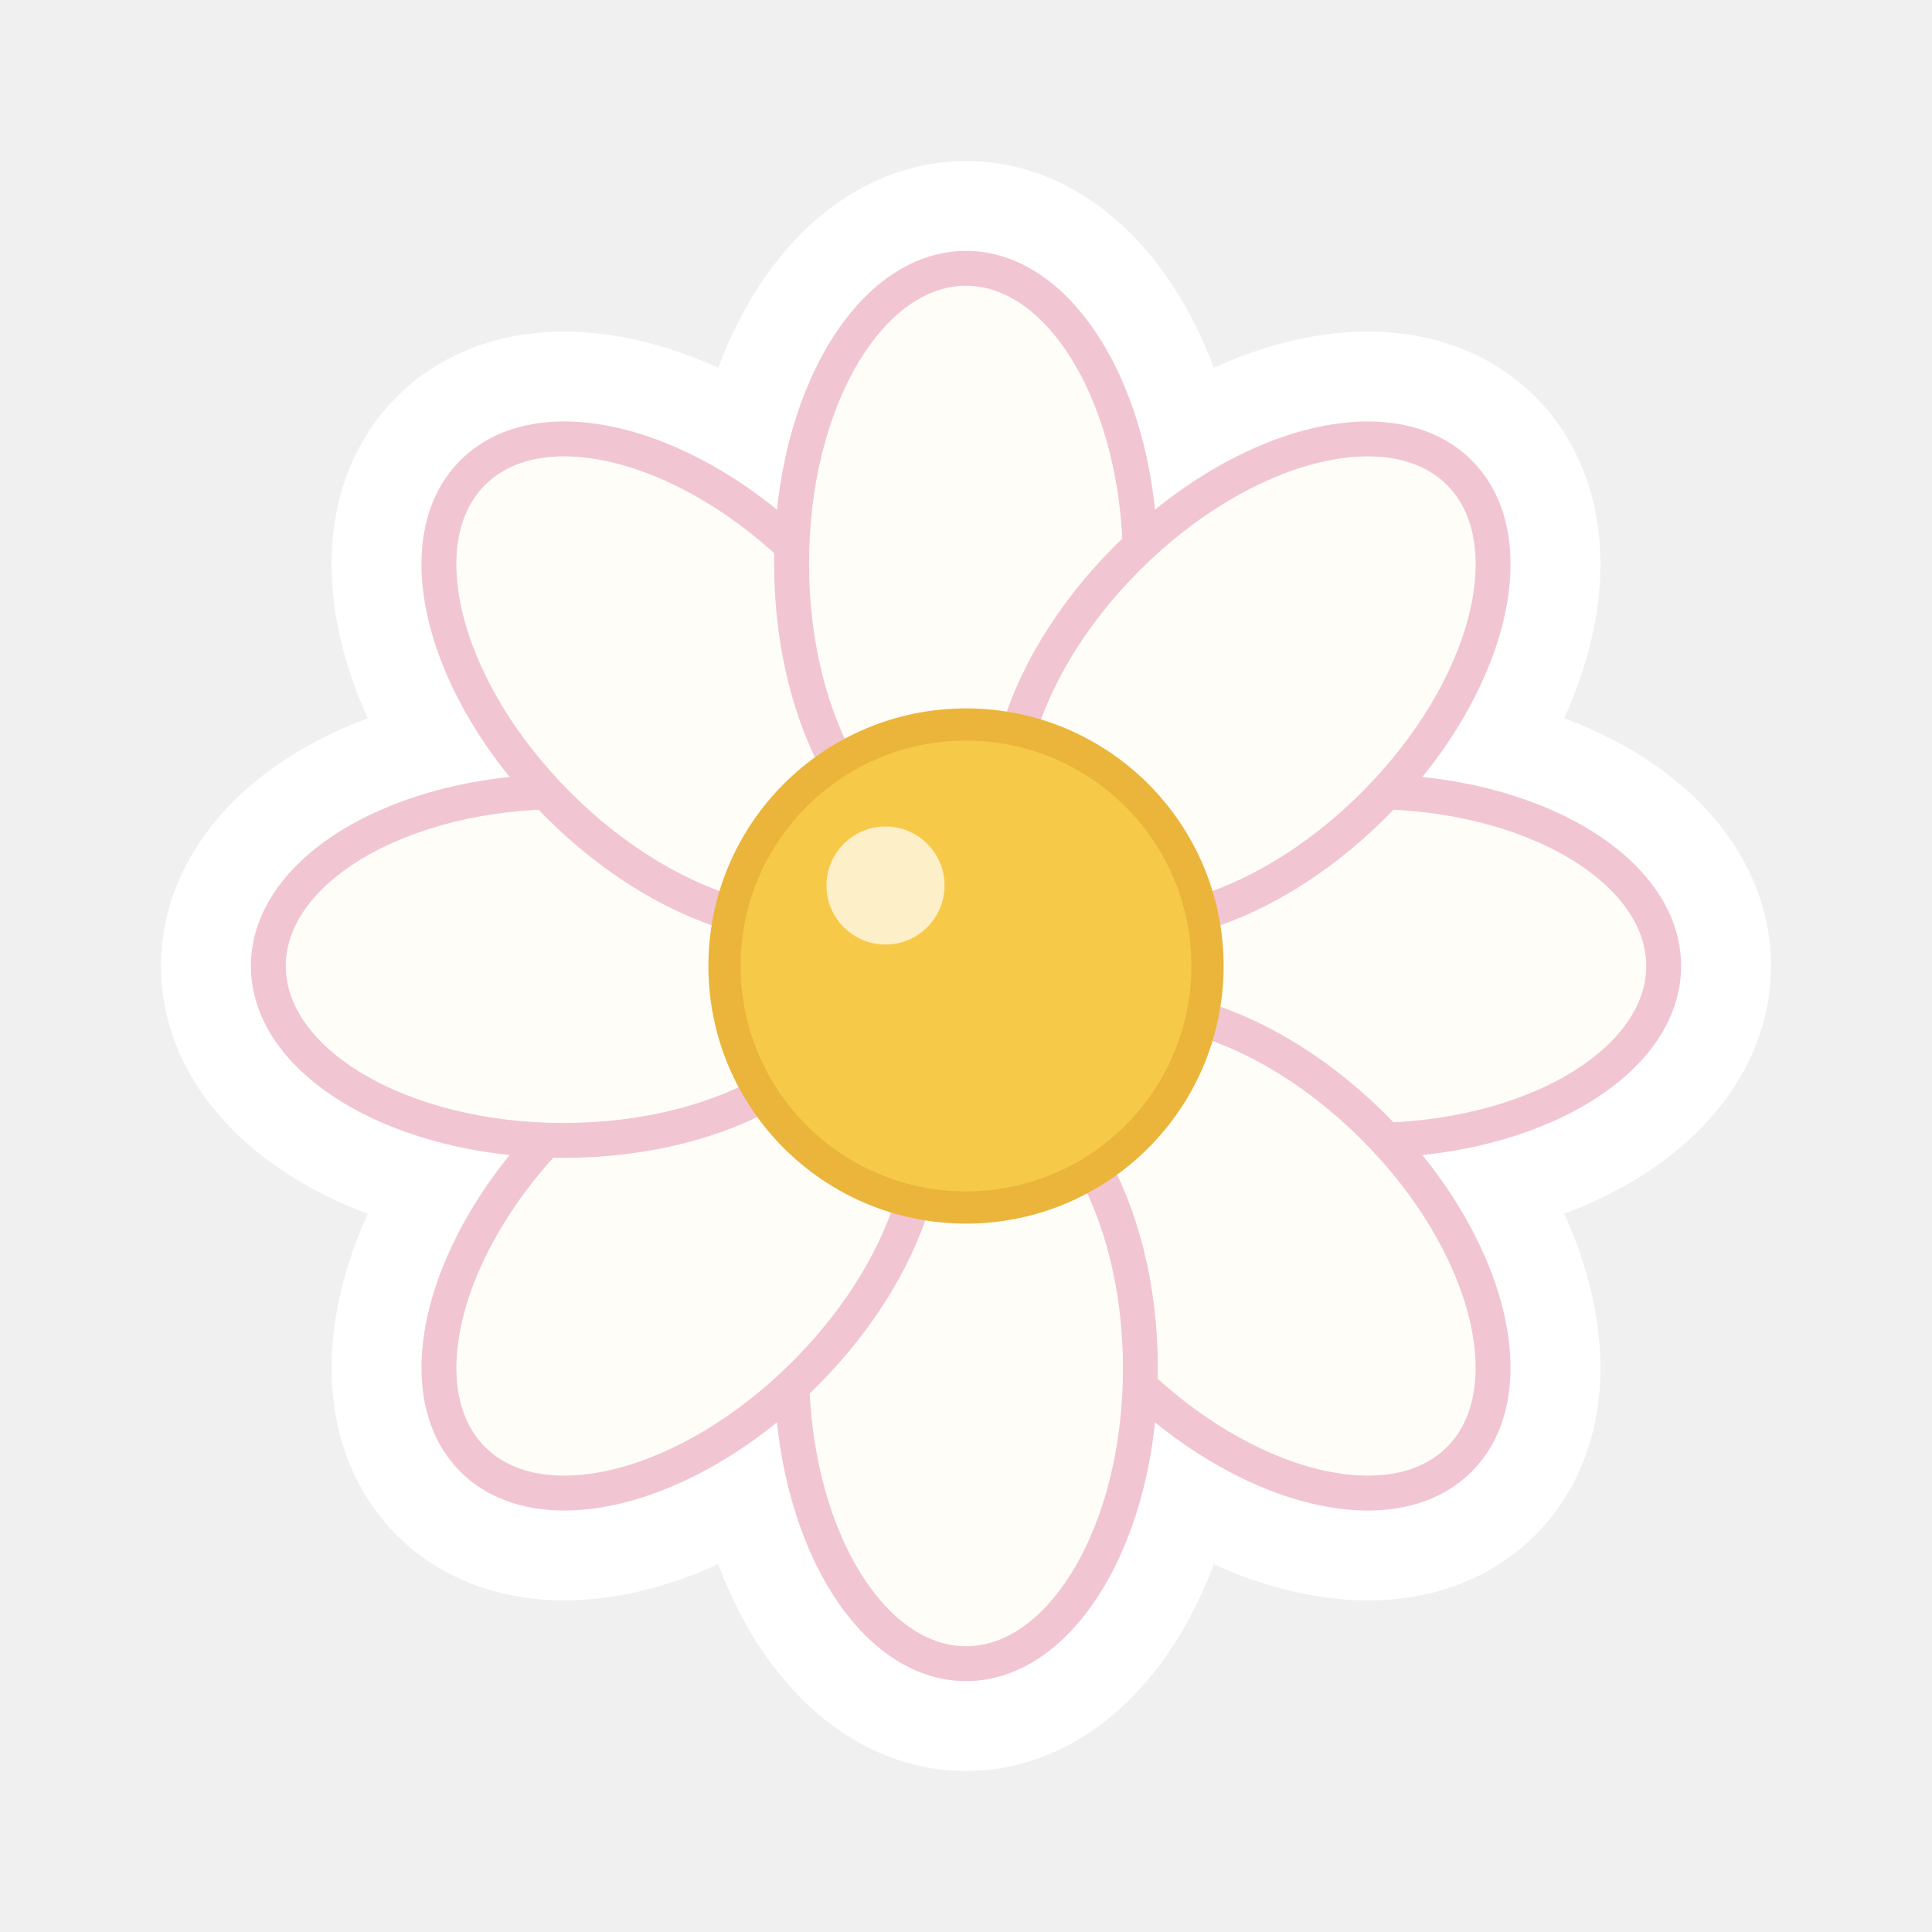
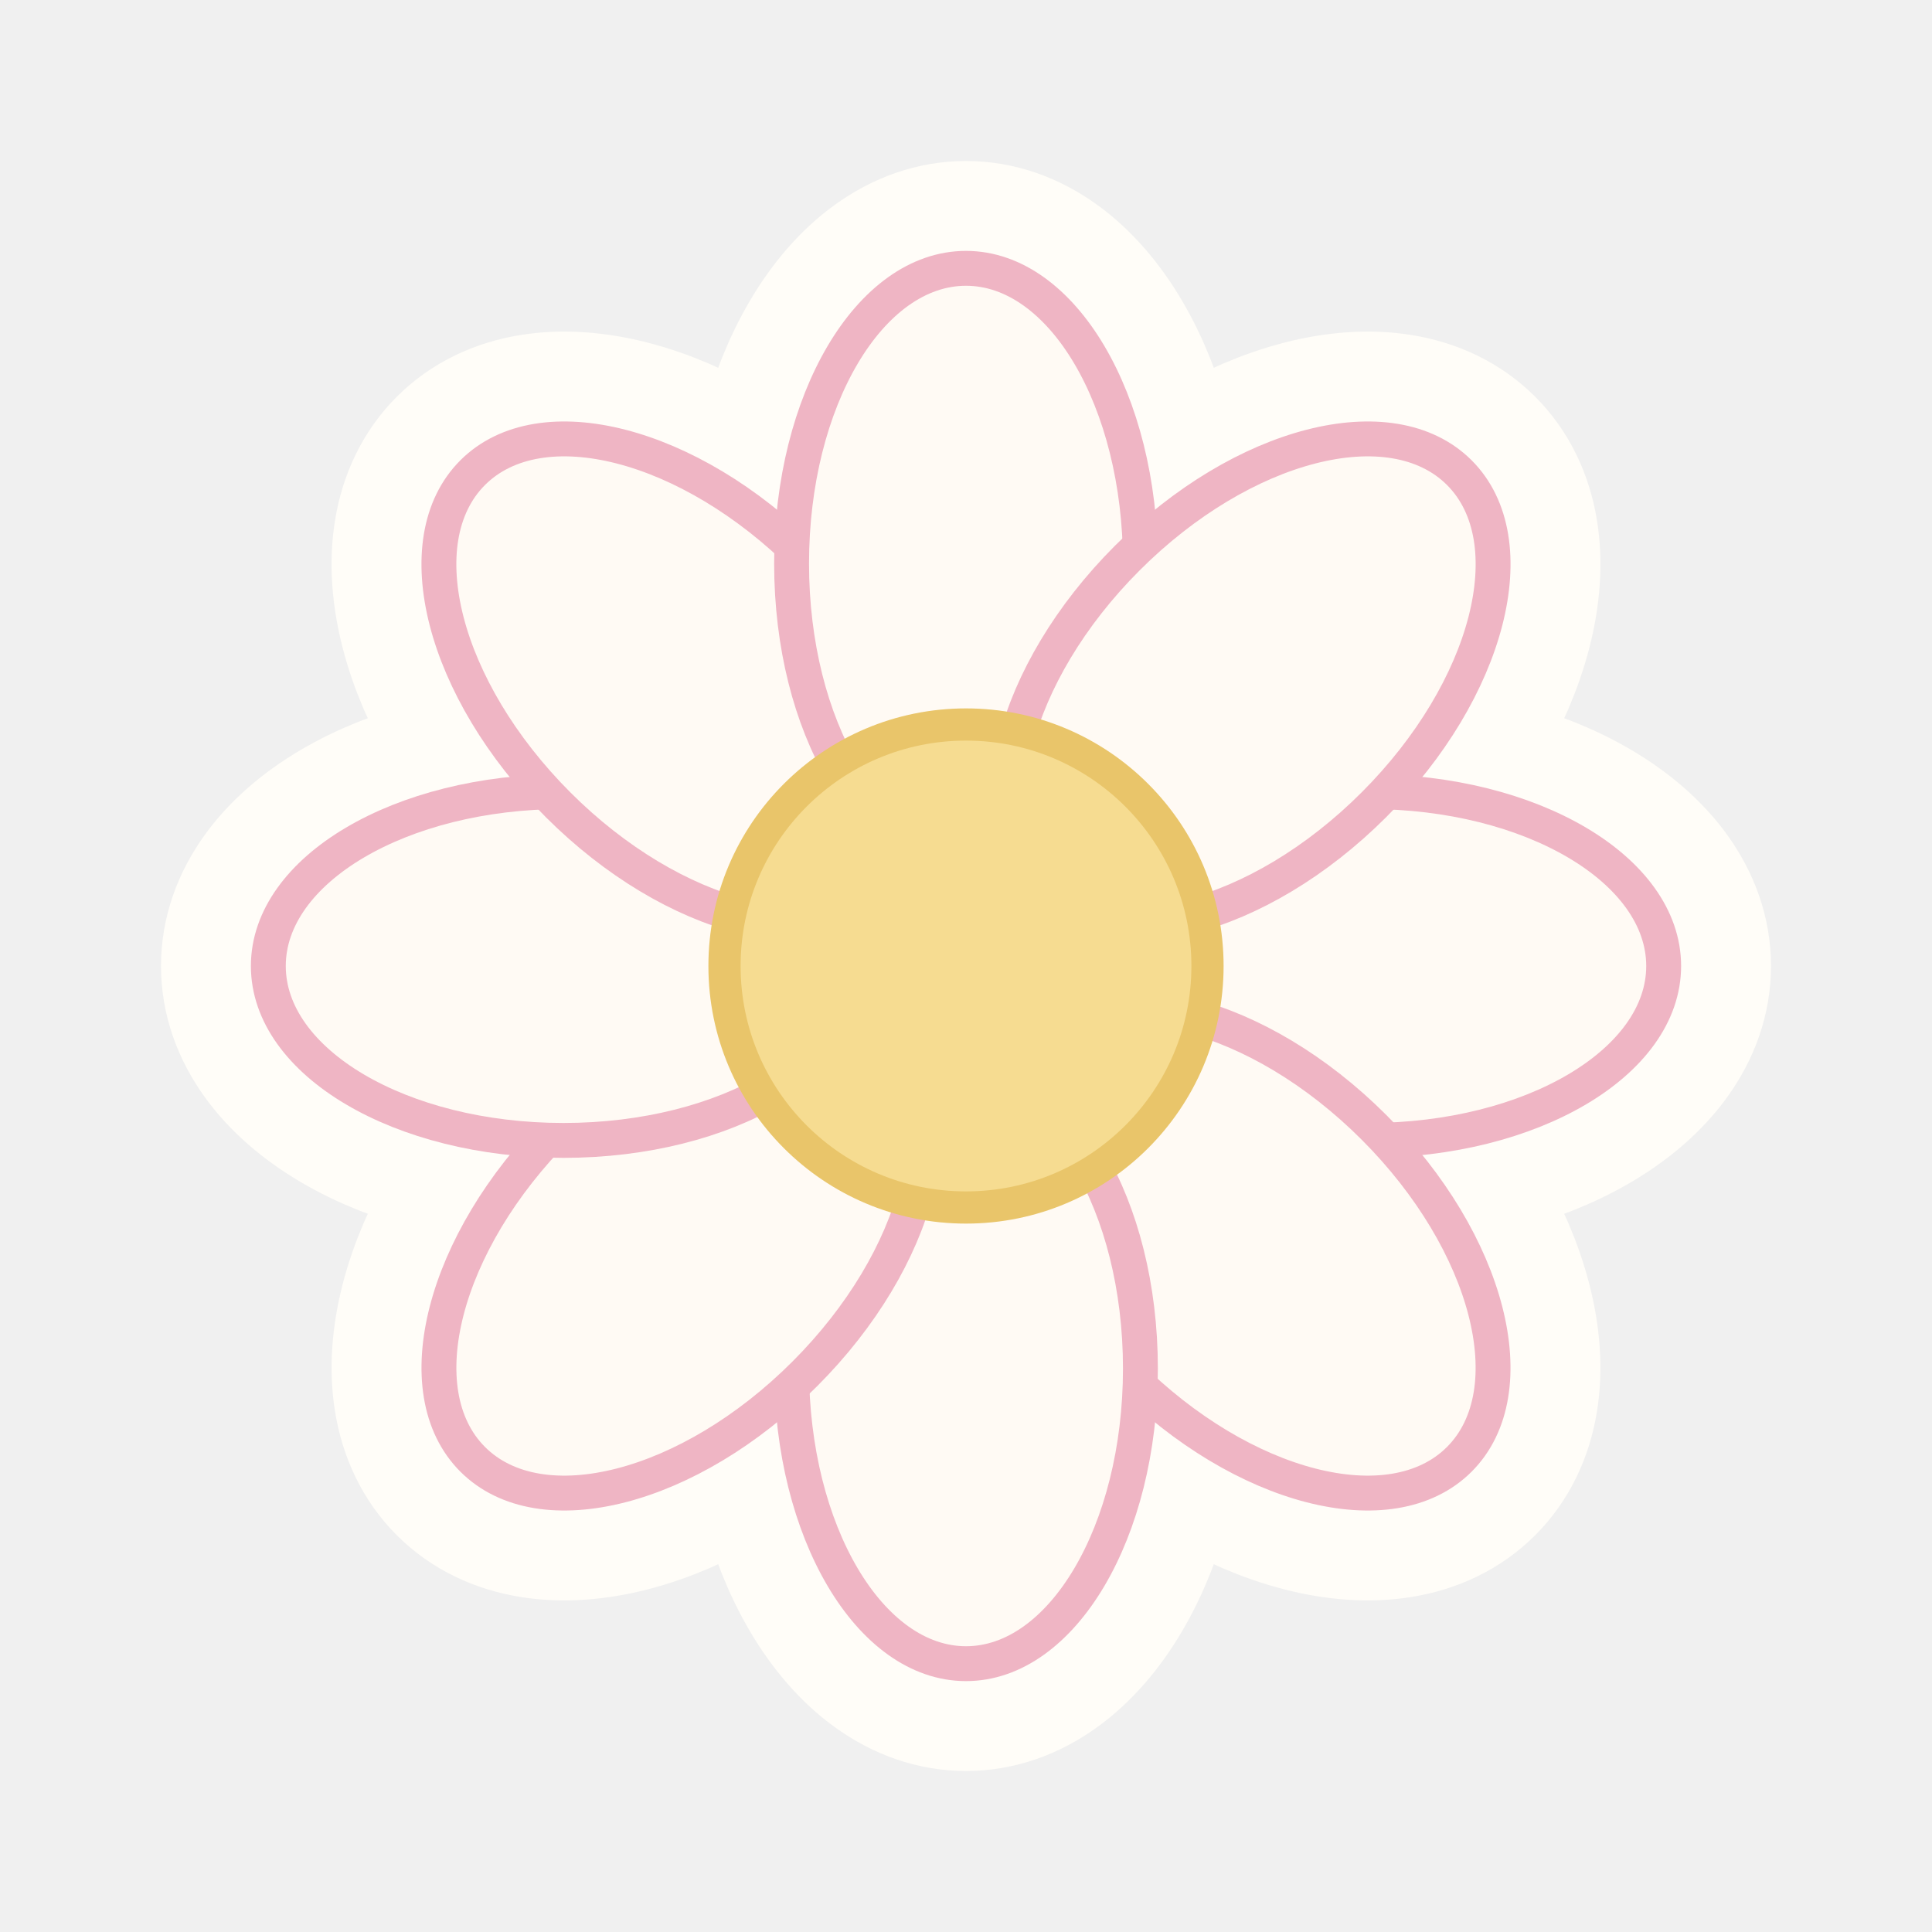
<svg xmlns="http://www.w3.org/2000/svg" viewBox="-4 -4 72 72">
-   <g fill="#fff" stroke="#fff" stroke-width="8">
+   <g fill="#fffdf8" stroke="#fffdf8" stroke-width="8">
    <ellipse cx="47.0" cy="32.0" rx="6.5" ry="11" transform="rotate(90 47.0 32.0)" />
    <ellipse cx="42.607" cy="42.607" rx="6.5" ry="11" transform="rotate(135 42.6066 42.6066)" />
    <ellipse cx="32.0" cy="47.0" rx="6.5" ry="11" transform="rotate(180 32.0 47.0)" />
    <ellipse cx="21.393" cy="42.607" rx="6.5" ry="11" transform="rotate(225 21.3934 42.6066)" />
    <ellipse cx="17.0" cy="32.0" rx="6.5" ry="11" transform="rotate(270 17.0 32.0)" />
    <ellipse cx="21.393" cy="21.393" rx="6.5" ry="11" transform="rotate(315 21.3934 21.3934)" />
    <ellipse cx="32" cy="17.0" rx="6.5" ry="11" transform="rotate(360 32 17.0)" />
    <ellipse cx="42.607" cy="21.393" rx="6.5" ry="11" transform="rotate(405 42.6066 21.3934)" />
  </g>
-   <g fill="#fffdf8" stroke="#f2c5d2" stroke-width="1.3">
+   <g fill="#fffaf4" stroke="#efb5c4" stroke-width="1.3">
    <ellipse cx="47.0" cy="32.0" rx="6.5" ry="11" transform="rotate(90 47.0 32.0)" />
    <ellipse cx="42.607" cy="42.607" rx="6.5" ry="11" transform="rotate(135 42.6066 42.6066)" />
    <ellipse cx="32.0" cy="47.0" rx="6.5" ry="11" transform="rotate(180 32.0 47.0)" />
    <ellipse cx="21.393" cy="42.607" rx="6.5" ry="11" transform="rotate(225 21.3934 42.6066)" />
    <ellipse cx="17.0" cy="32.0" rx="6.5" ry="11" transform="rotate(270 17.0 32.0)" />
    <ellipse cx="21.393" cy="21.393" rx="6.5" ry="11" transform="rotate(315 21.3934 21.3934)" />
    <ellipse cx="32" cy="17.0" rx="6.5" ry="11" transform="rotate(360 32 17.0)" />
    <ellipse cx="42.607" cy="21.393" rx="6.5" ry="11" transform="rotate(405 42.6066 21.3934)" />
  </g>
-   <circle cx="32" cy="32" r="9" fill="#f7c948" stroke="#eab53a" stroke-width="1.2" />
-   <circle cx="29" cy="29" r="2.2" fill="#fff" opacity=".7" />
+   <circle cx="32" cy="32" r="9" fill="#f6dc91" stroke="#e9c56a" stroke-width="1.2" />
</svg>
